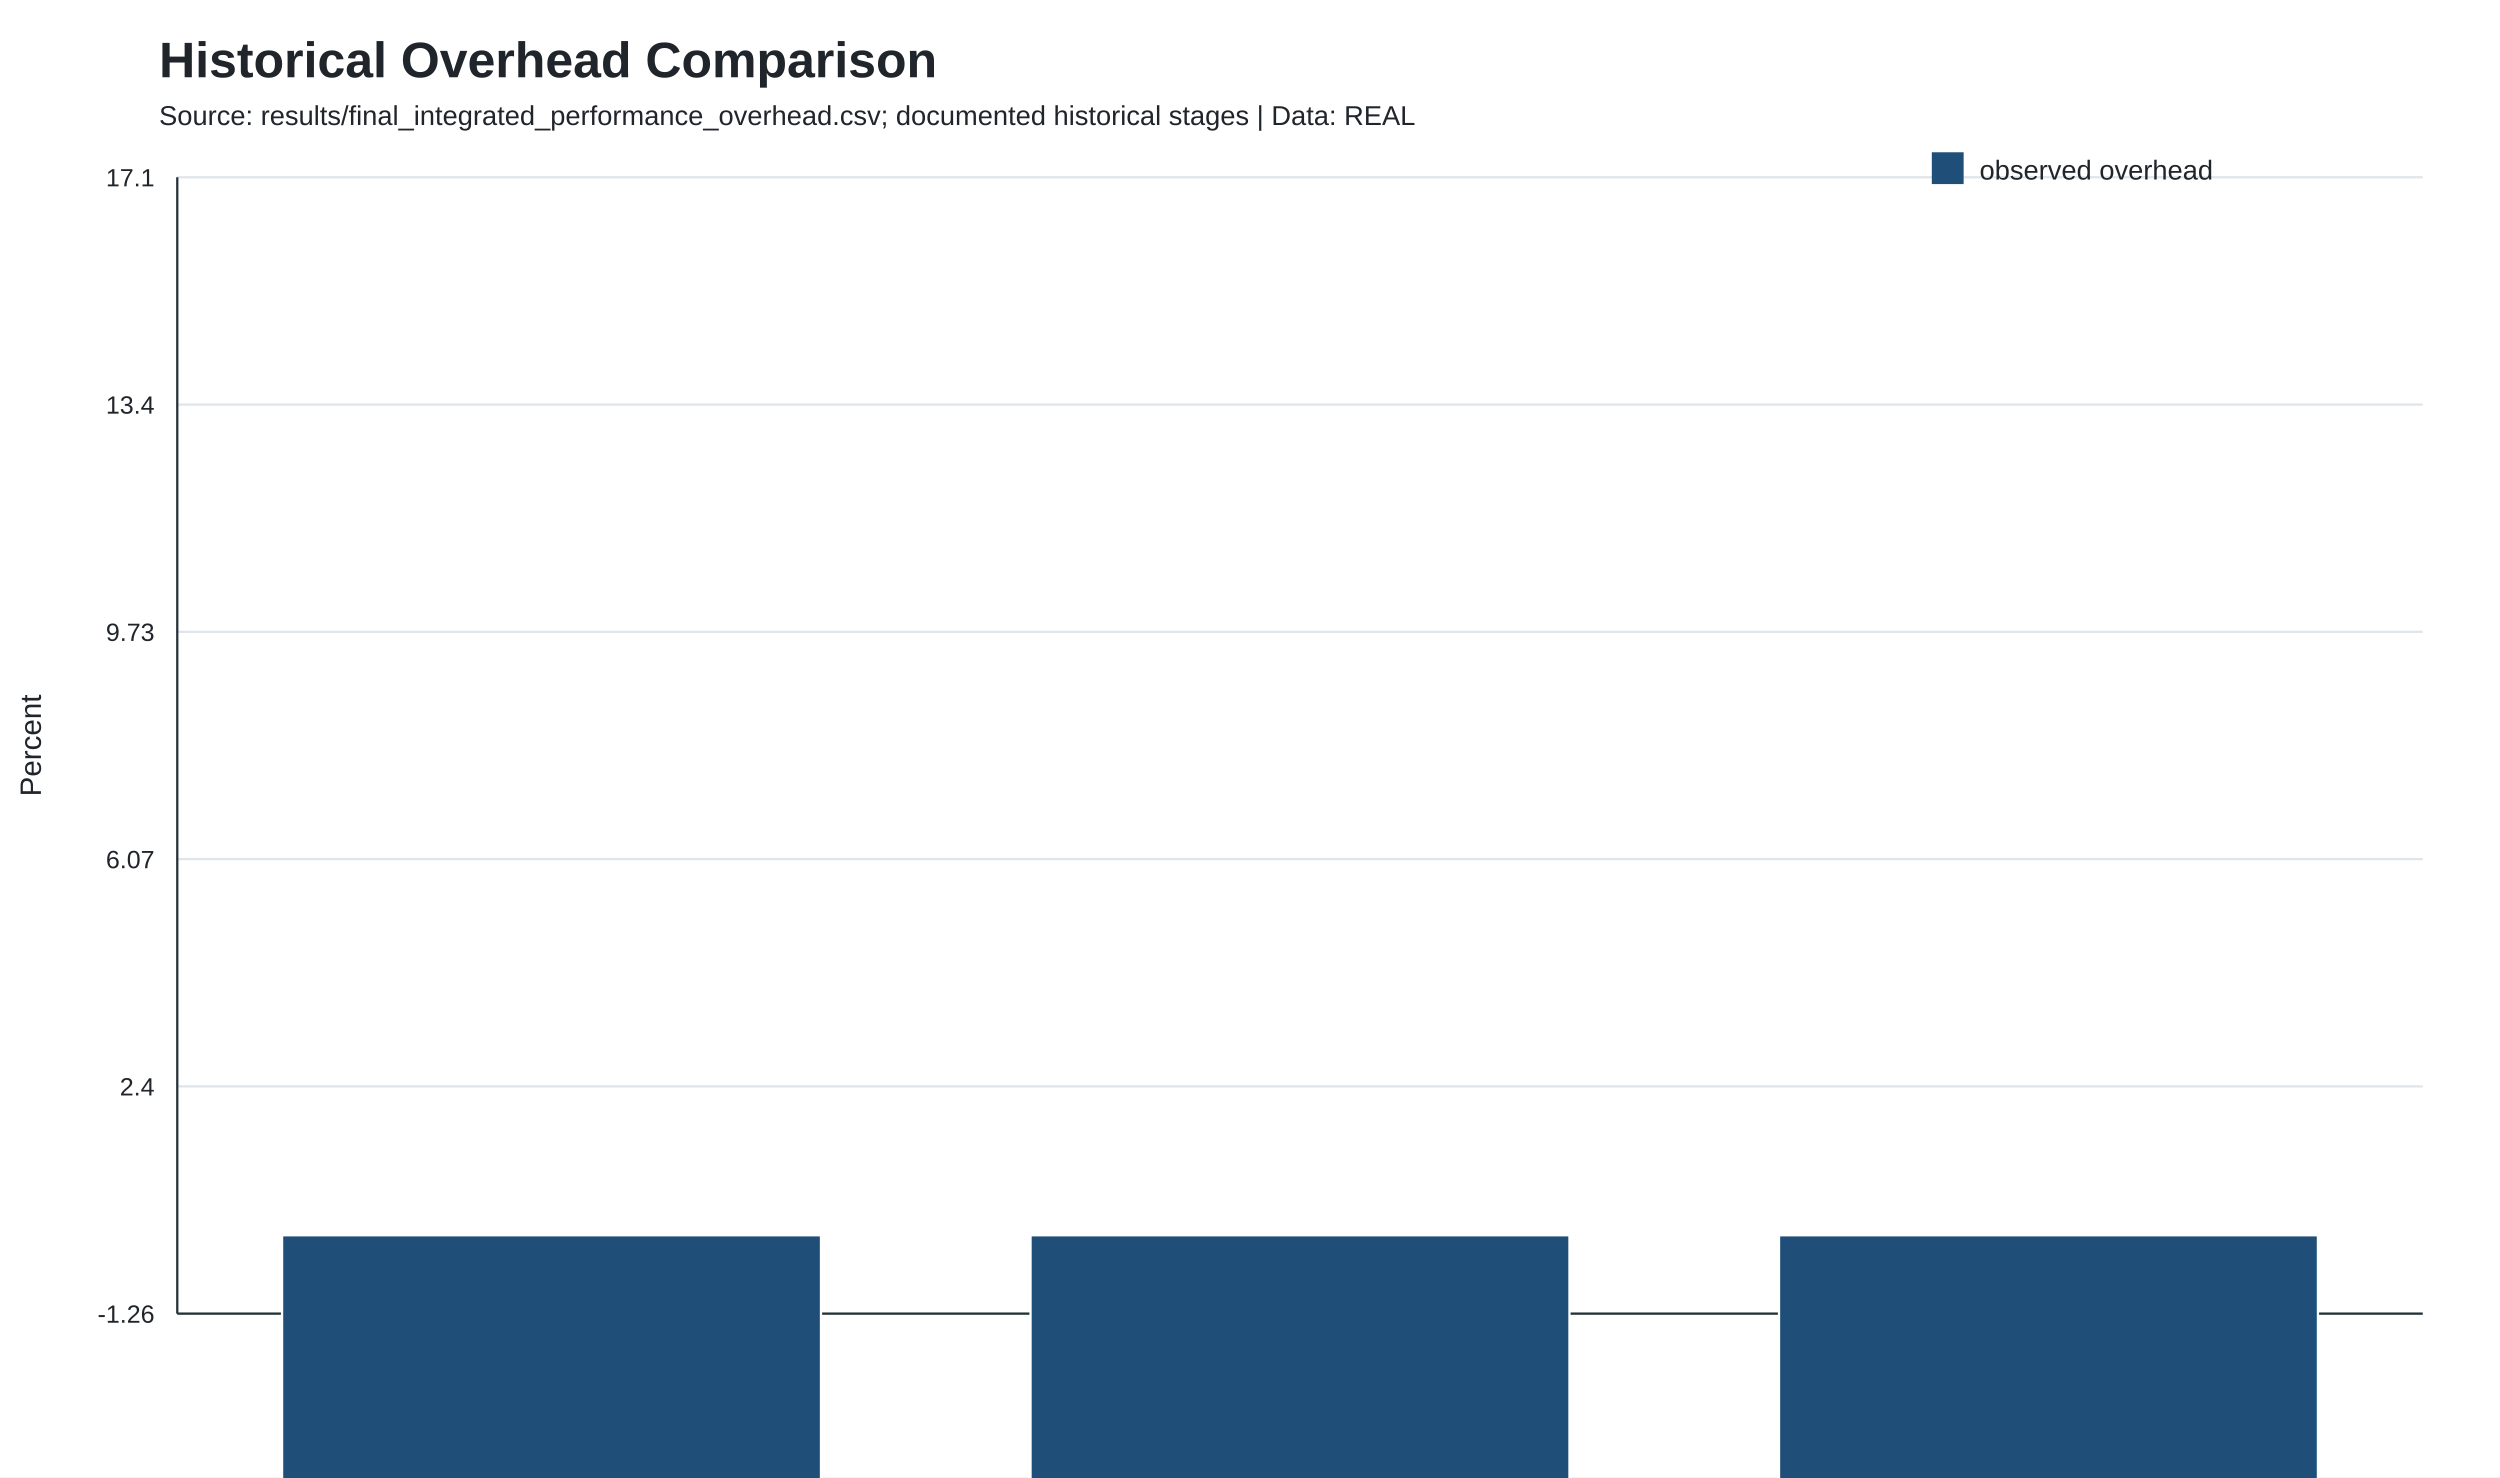
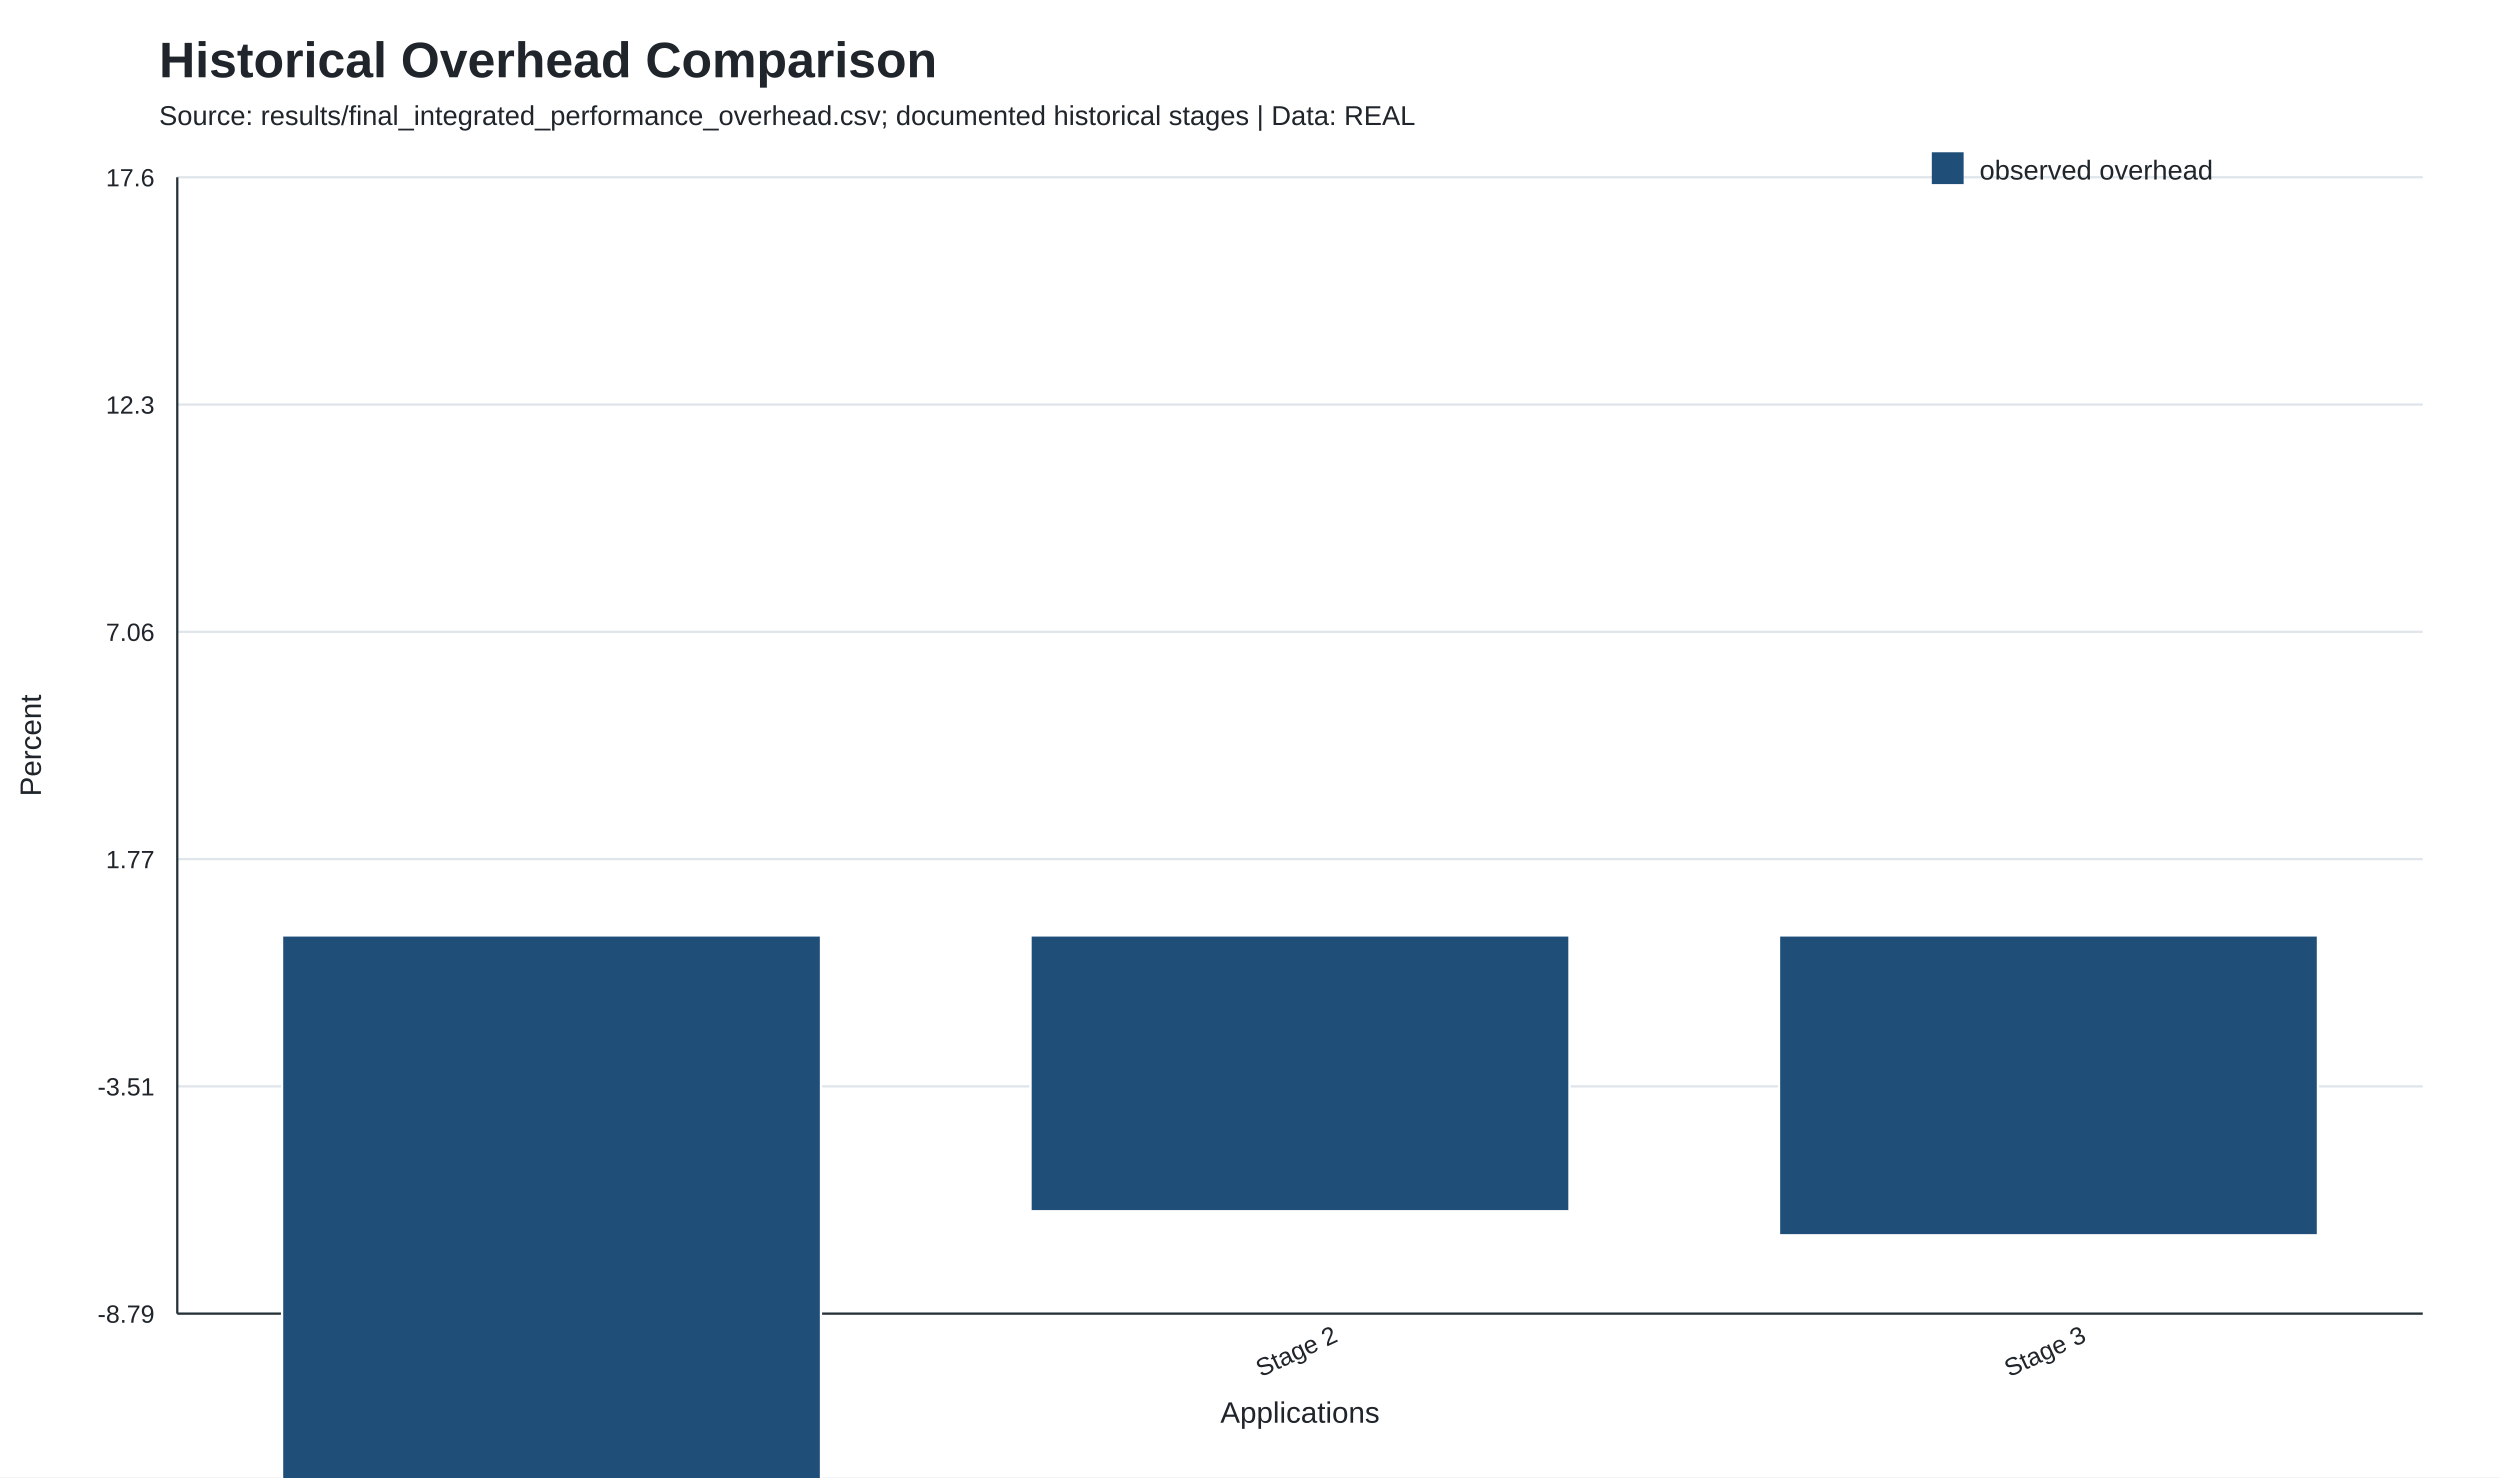
<svg xmlns="http://www.w3.org/2000/svg" width="1100" height="650" viewBox="0 0 1100 650">
  <rect width="100%" height="100%" fill="#ffffff" />
  <style>text{font-family:Arial,Helvetica,sans-serif;fill:#20252b} .axis{stroke:#263238;stroke-width:1} .grid{stroke:#dfe5ea;stroke-width:1} .line{fill:none;stroke-width:2.5} .point{stroke:#fff;stroke-width:1} .bar{stroke:#fff;stroke-width:1}</style>
  <text x="70" y="34" font-size="22" font-weight="bold">Historical Overhead Comparison</text>
  <text x="70" y="55" font-size="12" fill="#59636e">Source: results/final_integrated_performance_overhead.csv; documented historical stages | Data: REAL</text>
  <line class="grid" x1="78.00" y1="578.00" x2="1066.00" y2="578.00" />
-   <text x="68.00" y="582.00" text-anchor="end" font-size="11">-1.26</text>
+   <text x="68.00" y="582.00" text-anchor="end" font-size="11">-8.79</text>
  <line class="grid" x1="78.00" y1="478.00" x2="1066.00" y2="478.00" />
-   <text x="68.00" y="482.00" text-anchor="end" font-size="11">2.4</text>
+   <text x="68.00" y="482.00" text-anchor="end" font-size="11">-3.51</text>
  <line class="grid" x1="78.00" y1="378.00" x2="1066.00" y2="378.00" />
-   <text x="68.00" y="382.00" text-anchor="end" font-size="11">6.07</text>
+   <text x="68.00" y="382.00" text-anchor="end" font-size="11">1.77</text>
  <line class="grid" x1="78.00" y1="278.00" x2="1066.00" y2="278.00" />
-   <text x="68.00" y="282.00" text-anchor="end" font-size="11">9.73</text>
+   <text x="68.00" y="282.00" text-anchor="end" font-size="11">7.06</text>
  <line class="grid" x1="78.00" y1="178.00" x2="1066.00" y2="178.00" />
-   <text x="68.00" y="182.00" text-anchor="end" font-size="11">13.4</text>
+   <text x="68.00" y="182.00" text-anchor="end" font-size="11">12.3</text>
  <line class="grid" x1="78.00" y1="78.00" x2="1066.00" y2="78.00" />
-   <text x="68.00" y="82.00" text-anchor="end" font-size="11">17.1</text>
+   <text x="68.00" y="82.00" text-anchor="end" font-size="11">17.6</text>
  <line class="axis" x1="78.0" y1="78.0" x2="78.0" y2="578.0" />
  <line class="axis" x1="78.0" y1="578.0" x2="1066.0" y2="578.0" />
  <text x="572.00" y="626" text-anchor="middle" font-size="13">Applications</text>
  <text x="18" y="328.00" text-anchor="middle" font-size="13" transform="rotate(-90 18 328.00)">Percent</text>
  <text x="242.67" y="598.00" text-anchor="middle" font-size="11" transform="rotate(-25 242.67 598.00)">Stage 1</text>
-   <rect class="bar" x="124.11" y="543.52" width="237.12" height="431.03" fill="#1f4e79" />
+   <rect class="bar" x="124.11" y="411.59" width="237.12" height="299.11" fill="#1f4e79" />
  <text x="572.00" y="598.00" text-anchor="middle" font-size="11" transform="rotate(-25 572.00 598.00)">Stage 2</text>
-   <rect class="bar" x="453.44" y="543.52" width="237.12" height="174.87" fill="#1f4e79" />
+   <rect class="bar" x="453.44" y="411.59" width="237.12" height="121.35" fill="#1f4e79" />
  <text x="901.33" y="598.00" text-anchor="middle" font-size="11" transform="rotate(-25 901.33 598.00)">Stage 3</text>
-   <rect class="bar" x="782.77" y="543.52" width="237.12" height="180.37" fill="#1f4e79" />
+   <rect class="bar" x="782.77" y="411.59" width="237.12" height="131.93" fill="#1f4e79" />
  <rect x="850" y="67" width="14" height="14" fill="#1f4e79" />
  <text x="871" y="79" font-size="12">observed overhead</text>
</svg>
